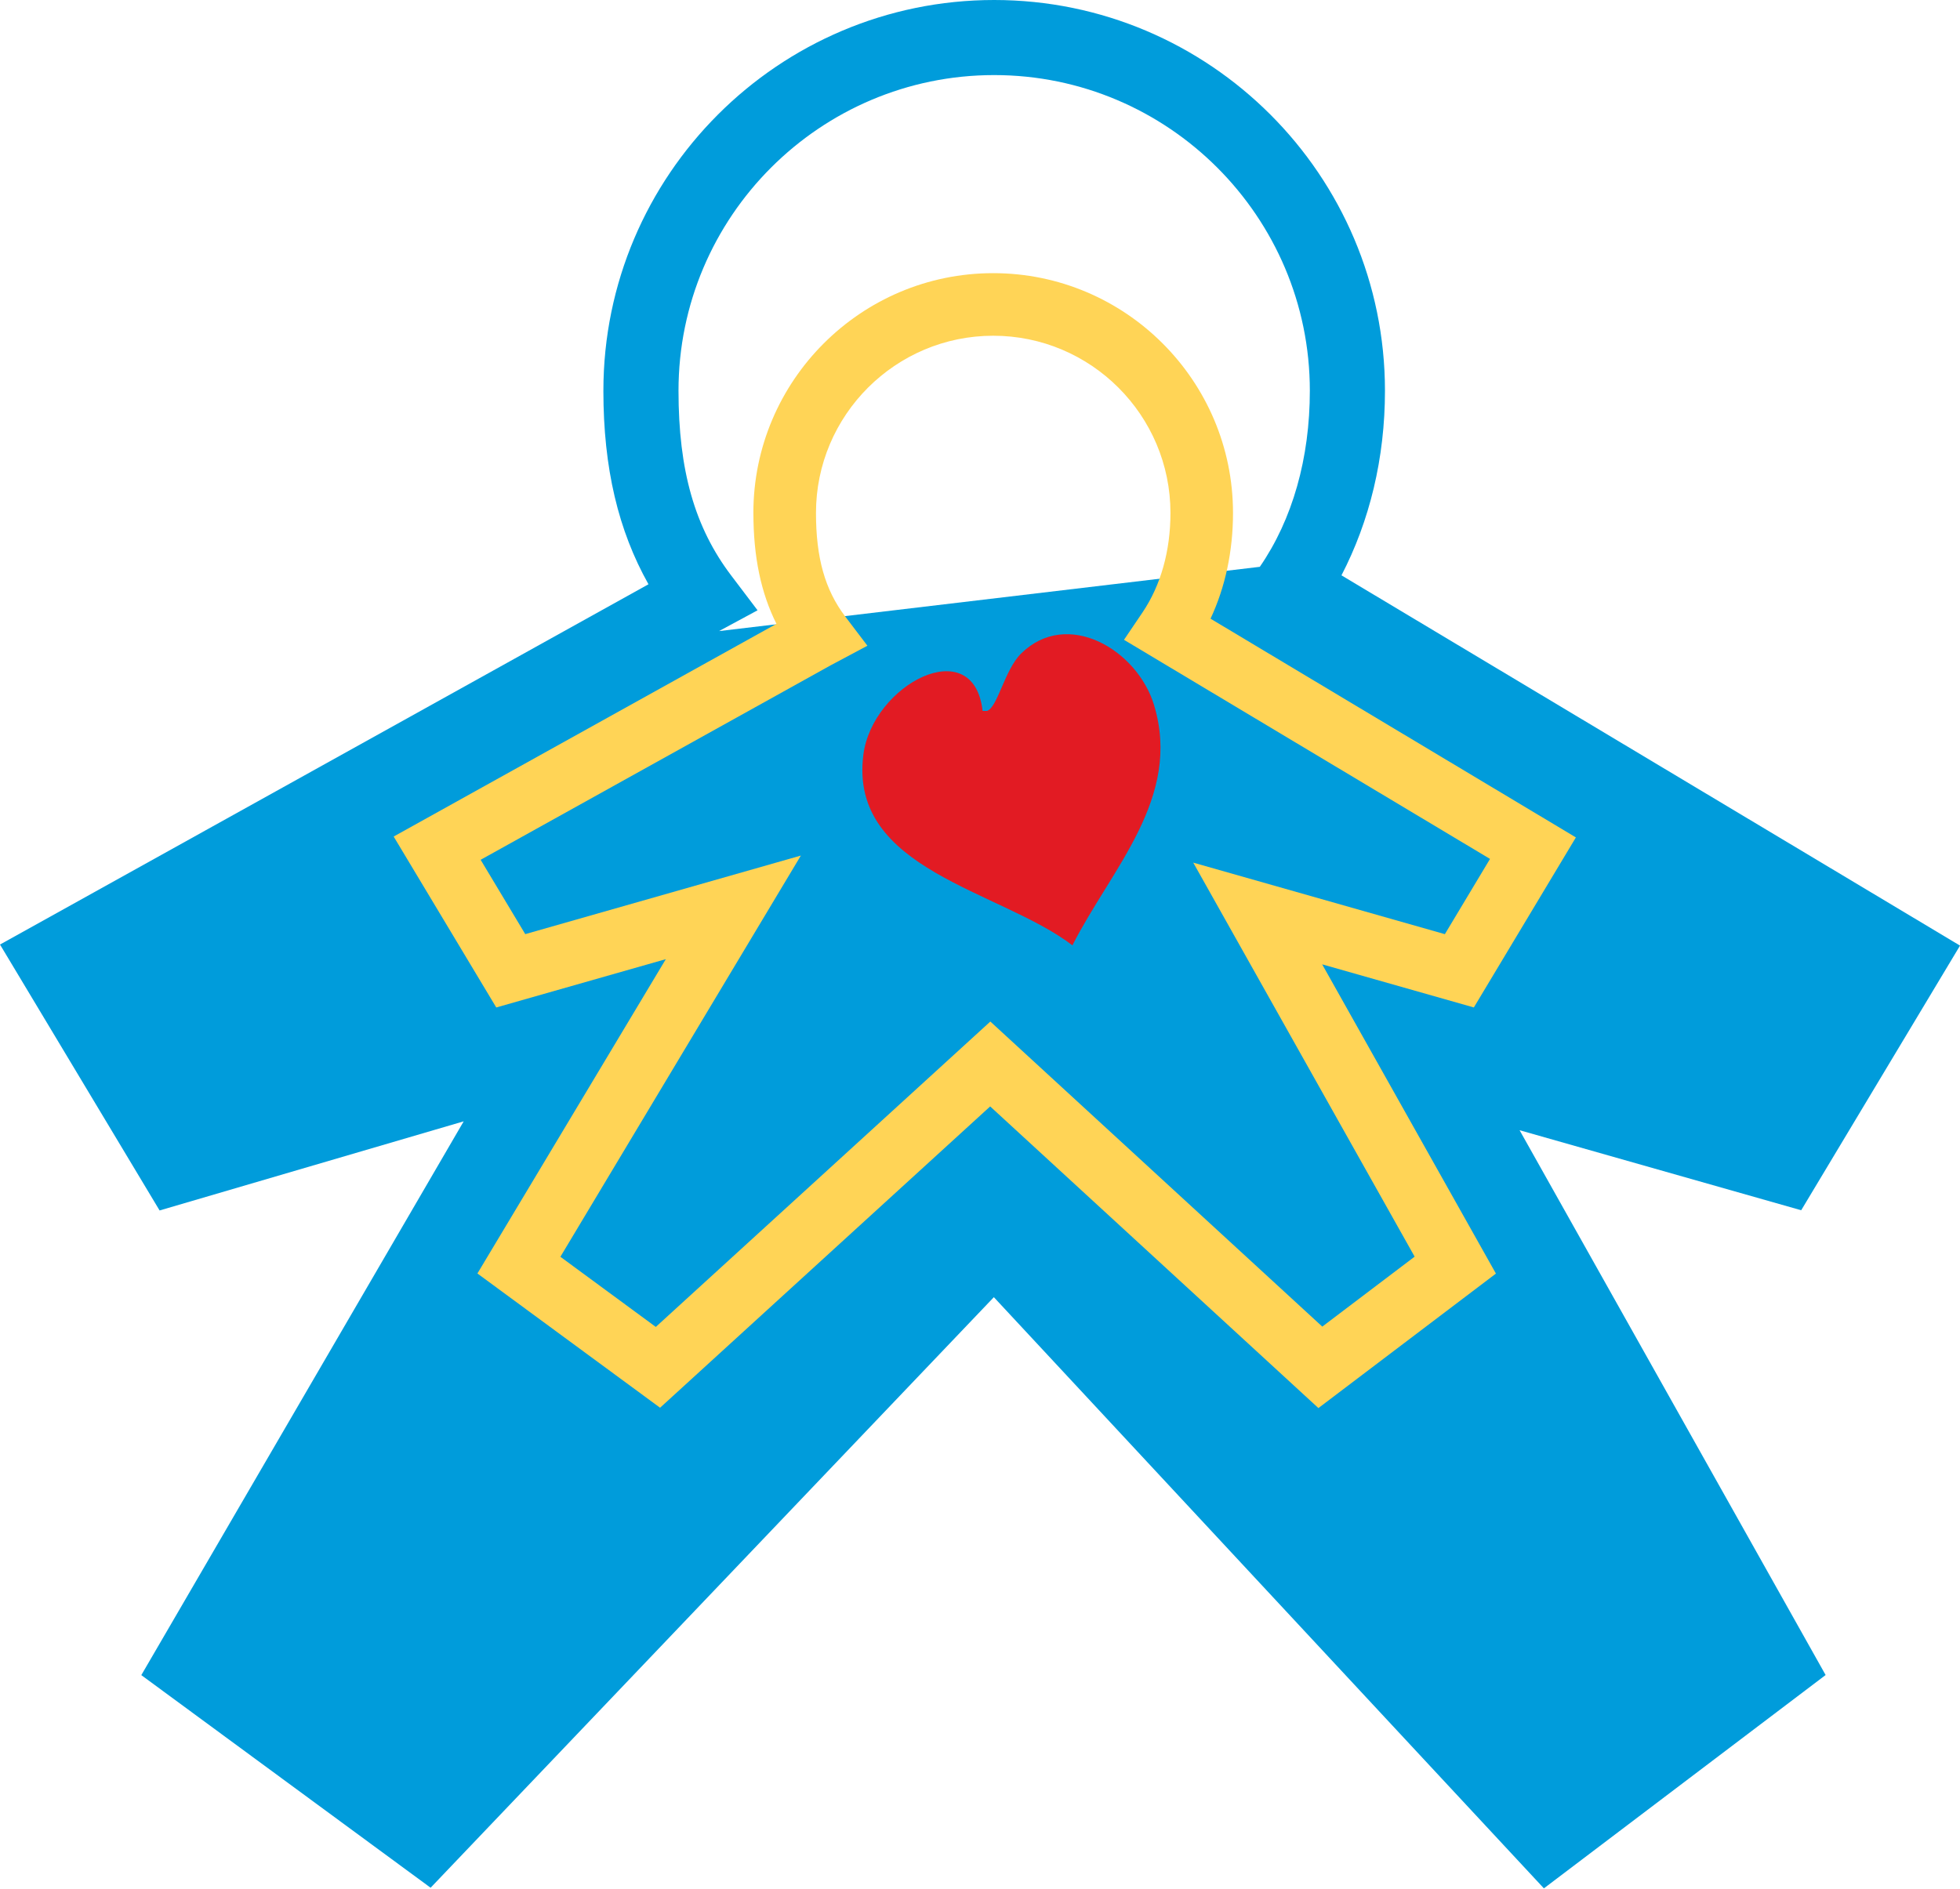
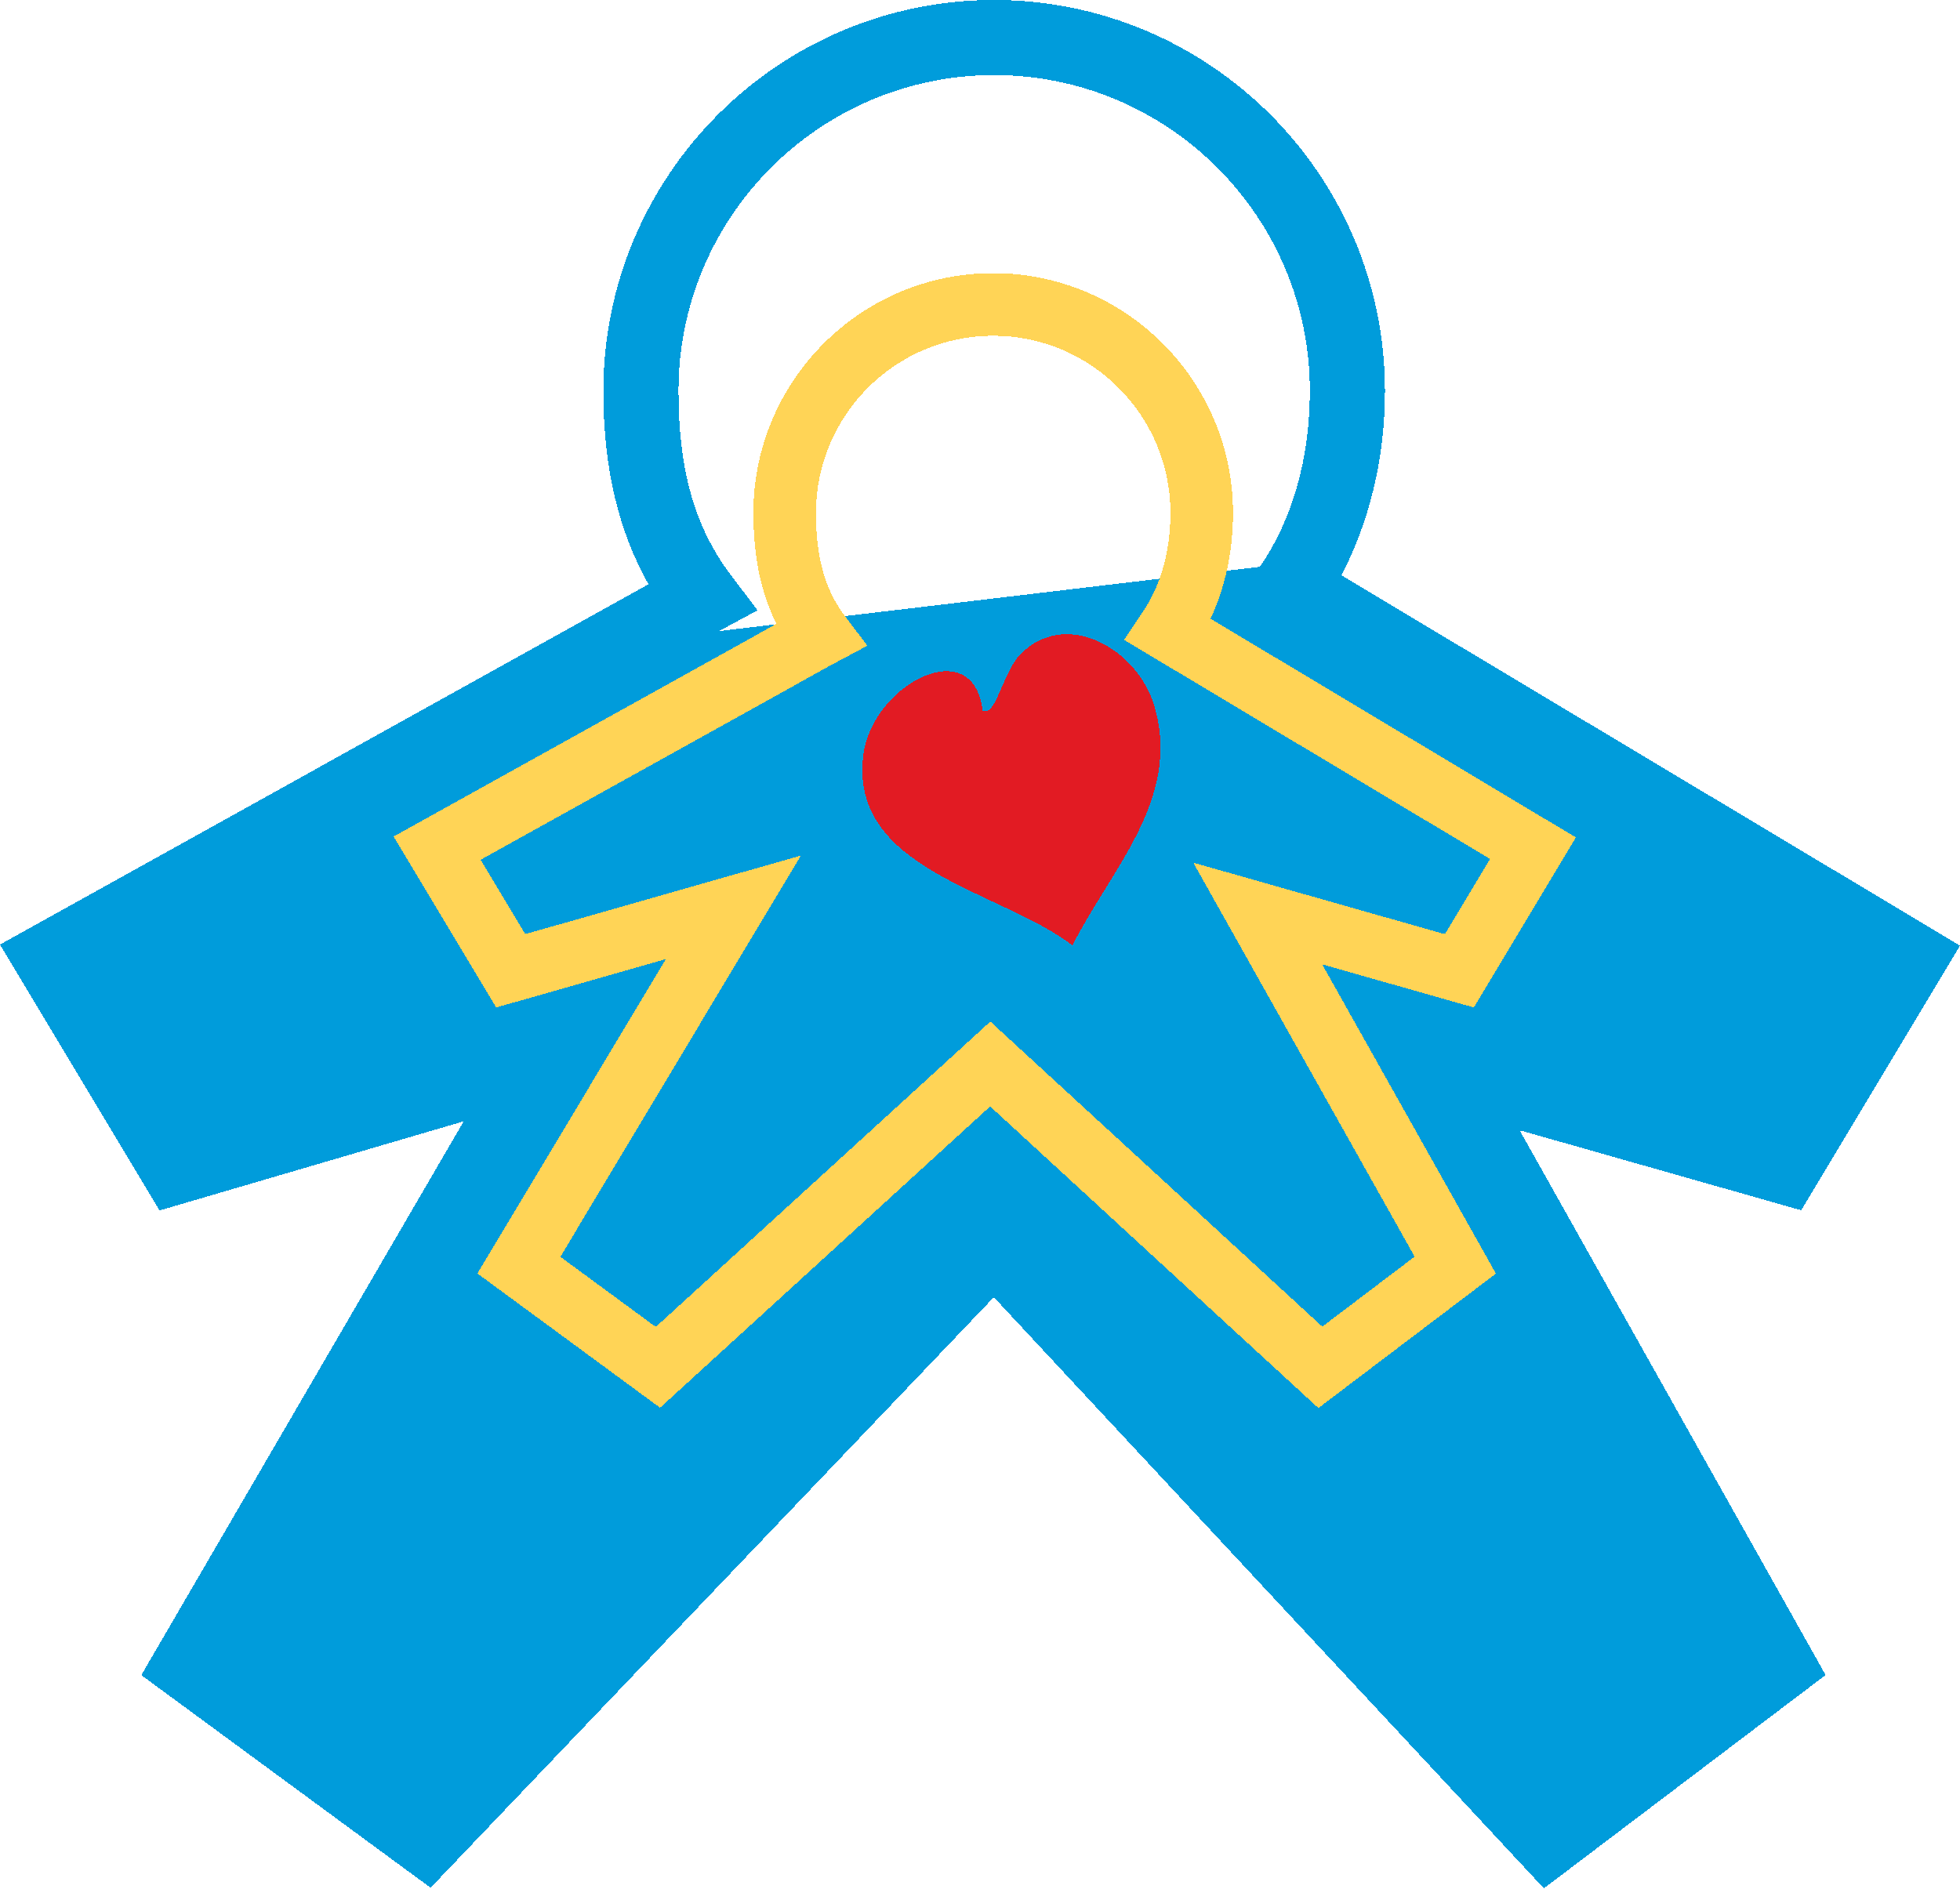
<svg xmlns="http://www.w3.org/2000/svg" id="Layer_1" viewBox="0 0 1479.86 1426.09">
  <defs>
    <style>
      .cls-1 {
        fill: #e21b23;
      }

      .cls-2 {
        fill: #009cdb;
      }

      .cls-3 {
        fill: #ffd456;
      }
    </style>
  </defs>
-   <path shape-rendering="geometricPrecission" class="cls-2" d="M455.57,295.06c0,58.68,11.34,105.73,34.05,146.18C397.89,492.23,0,713.33,0,713.33l120.5,200.82s152.09-44.59,229.6-67.31c-53.63,92.16-243.41,418.22-243.41,418.22l218.43,160.57s387.64-406.52,425.27-445.99c37.09,39.88,415.3,446.46,415.3,446.46l212.71-161.11s-180.48-321.36-231.07-411.45c73.13,20.78,212.63,60.45,212.63,60.45l119.92-199.86s-424.49-254.15-467.03-279.63c21.19-40.9,32.84-88.28,32.84-139.44C1045.67,132.35,913.33,0,750.62,0s-295.04,132.35-295.04,295.06ZM542.89,476.6l29.09-15.7-19.97-26.36c-27.48-36.3-39.72-79.32-39.72-139.48,0-131.44,106.92-238.36,238.33-238.36s238.35,106.92,238.35,238.36c0,50.93-13.05,97.18-37.77,133å©.78l-16.79,24.82s423.88,253.79,467.62,279.98c-17.92,29.87-54.06,90.09-68.36,113.93-35.29-10.02-303.18-86.18-303.18-86.18,0,0,252.32,449.16,274.26,488.25-26.81,20.31-104.81,79.39-132.46,100.32-32.06-34.46-421.42-453.01-421.42-453.01,0,0-400.66,420.2-432.38,453.45-27.51-20.22-109.15-80.24-137.17-100.84,23.23-39.91,289.35-497.17,289.35-497.17,0,0-288.19,84.5-324.1,95.03-14.28-23.82-49.54-82.59-67.79-112.99,45.96-25.54,458.37-254.74,458.37-254.74-.28.17,5.73-3.08,5.73-3.08Z" />
-   <path shape-rendering="geometricPrecission" class="cls-3" d="M568.84,387.38c0,33.01,5.63,60.22,17.4,83.75-62.54,34.77-289.01,160.63-289.01,160.63l77.47,129.09s78.25-22.31,128.02-36.49c-40.33,67.31-142.26,237.38-142.26,237.38l137.92,101.39s221.21-201.97,249.23-227.55c27.92,25.67,247.83,227.8,247.83,227.8l134.03-101.56s-94.2-167.67-131.19-233.54c44.85,12.75,114.52,32.55,114.52,32.55l77.04-128.41s-241.96-144.89-275.85-165.19c11.13-23.78,16.97-50.95,16.97-79.85,0-99.84-81.21-181.09-181.07-181.09s-181.07,81.24-181.07,181.09ZM630.47,500.7l24.45-13.05-16.75-22.07c-15.27-20.16-22.08-44.27-22.08-78.2,0-73.8,60.04-133.83,133.82-133.83s133.82,60.04,133.82,133.83c0,28.69-7.29,54.66-21.11,75.14l-13.97,20.67s241.55,144.63,276.36,165.47c-11.66,19.44-24.59,40.98-34.09,56.82-27.32-7.77-189.98-54.01-189.98-54.01,0,0,149.6,266.34,167.16,297.56-18.87,14.28-51.53,39.04-69.73,52.83-25.78-23.68-250.63-230.39-250.63-230.39,0,0-227.14,207.39-252.59,230.63-18.25-13.42-52.19-38.36-72.04-52.97,19.19-32.02,181.57-303,181.57-303,0,0-180.1,51.36-208.1,59.33-9.4-15.67-21.9-36.48-33.68-56.14,36.55-20.31,264.27-146.87,264.33-146.9l3.26-1.73Z" />
-   <path shape-rendering="geometricPrecission" class="cls-1" d="M741.88,536.9c-6.68-60.02-83.35-20.02-90.05,33.35-10.87,86.9,103.2,101.87,157.88,143.67,29.4-57.93,82.9-111.31,61.62-181.48-12.66-41.73-65.53-73.15-100.35-38.89-12.51,12.32-17.78,40.85-25.78,43.35" />
+   <path shape-rendering="crispEdges" class="cls-2" d="M455.57,295.06c0,58.68,11.34,105.73,34.05,146.18C397.89,492.23,0,713.33,0,713.33l120.5,200.82s152.09-44.59,229.6-67.31c-53.63,92.16-243.41,418.22-243.41,418.22l218.43,160.57s387.64-406.52,425.27-445.99c37.09,39.88,415.3,446.46,415.3,446.46l212.71-161.11s-180.48-321.36-231.07-411.45c73.13,20.78,212.63,60.45,212.63,60.45l119.92-199.86s-424.49-254.15-467.03-279.63c21.19-40.9,32.84-88.28,32.84-139.44C1045.67,132.35,913.33,0,750.62,0s-295.04,132.35-295.04,295.06ZM542.89,476.6l29.09-15.7-19.97-26.36c-27.48-36.3-39.72-79.32-39.72-139.48,0-131.44,106.92-238.36,238.33-238.36s238.35,106.92,238.35,238.36c0,50.93-13.05,97.18-37.77,133å©.78l-16.79,24.82s423.88,253.79,467.62,279.98c-17.92,29.87-54.06,90.09-68.36,113.93-35.29-10.02-303.18-86.18-303.18-86.18,0,0,252.32,449.16,274.26,488.25-26.81,20.31-104.81,79.39-132.46,100.32-32.06-34.46-421.42-453.01-421.42-453.01,0,0-400.66,420.2-432.38,453.45-27.51-20.22-109.15-80.24-137.17-100.84,23.23-39.91,289.35-497.17,289.35-497.17,0,0-288.19,84.5-324.1,95.03-14.28-23.82-49.54-82.59-67.79-112.99,45.96-25.54,458.37-254.74,458.37-254.74-.28.17,5.73-3.08,5.73-3.08Z" />
+   <path shape-rendering="crispEdges" class="cls-3" d="M568.84,387.38c0,33.01,5.63,60.22,17.4,83.75-62.54,34.77-289.01,160.63-289.01,160.63l77.47,129.09s78.25-22.31,128.02-36.49c-40.33,67.31-142.26,237.38-142.26,237.38l137.92,101.39s221.21-201.97,249.23-227.55c27.92,25.67,247.83,227.8,247.83,227.8l134.03-101.56s-94.2-167.67-131.19-233.54c44.85,12.75,114.52,32.55,114.52,32.55l77.04-128.41s-241.96-144.89-275.85-165.19c11.13-23.78,16.97-50.95,16.97-79.85,0-99.84-81.21-181.09-181.07-181.09s-181.07,81.24-181.07,181.09ZM630.47,500.7l24.45-13.05-16.75-22.07c-15.27-20.16-22.08-44.27-22.08-78.2,0-73.8,60.04-133.83,133.82-133.83s133.82,60.04,133.82,133.83c0,28.69-7.29,54.66-21.11,75.14l-13.97,20.67s241.55,144.63,276.36,165.47c-11.66,19.44-24.59,40.98-34.09,56.82-27.32-7.77-189.98-54.01-189.98-54.01,0,0,149.6,266.34,167.16,297.56-18.87,14.28-51.53,39.04-69.73,52.83-25.78-23.68-250.63-230.39-250.63-230.39,0,0-227.14,207.39-252.59,230.63-18.25-13.42-52.19-38.36-72.04-52.97,19.19-32.02,181.57-303,181.57-303,0,0-180.1,51.36-208.1,59.33-9.4-15.67-21.9-36.48-33.68-56.14,36.55-20.31,264.27-146.87,264.33-146.9l3.26-1.73Z" />
+   <path shape-rendering="crispEdges" class="cls-1" d="M741.88,536.9c-6.68-60.02-83.35-20.02-90.05,33.35-10.87,86.9,103.2,101.87,157.88,143.67,29.4-57.93,82.9-111.31,61.62-181.48-12.66-41.73-65.53-73.15-100.35-38.89-12.51,12.32-17.78,40.85-25.78,43.35" />
</svg>
